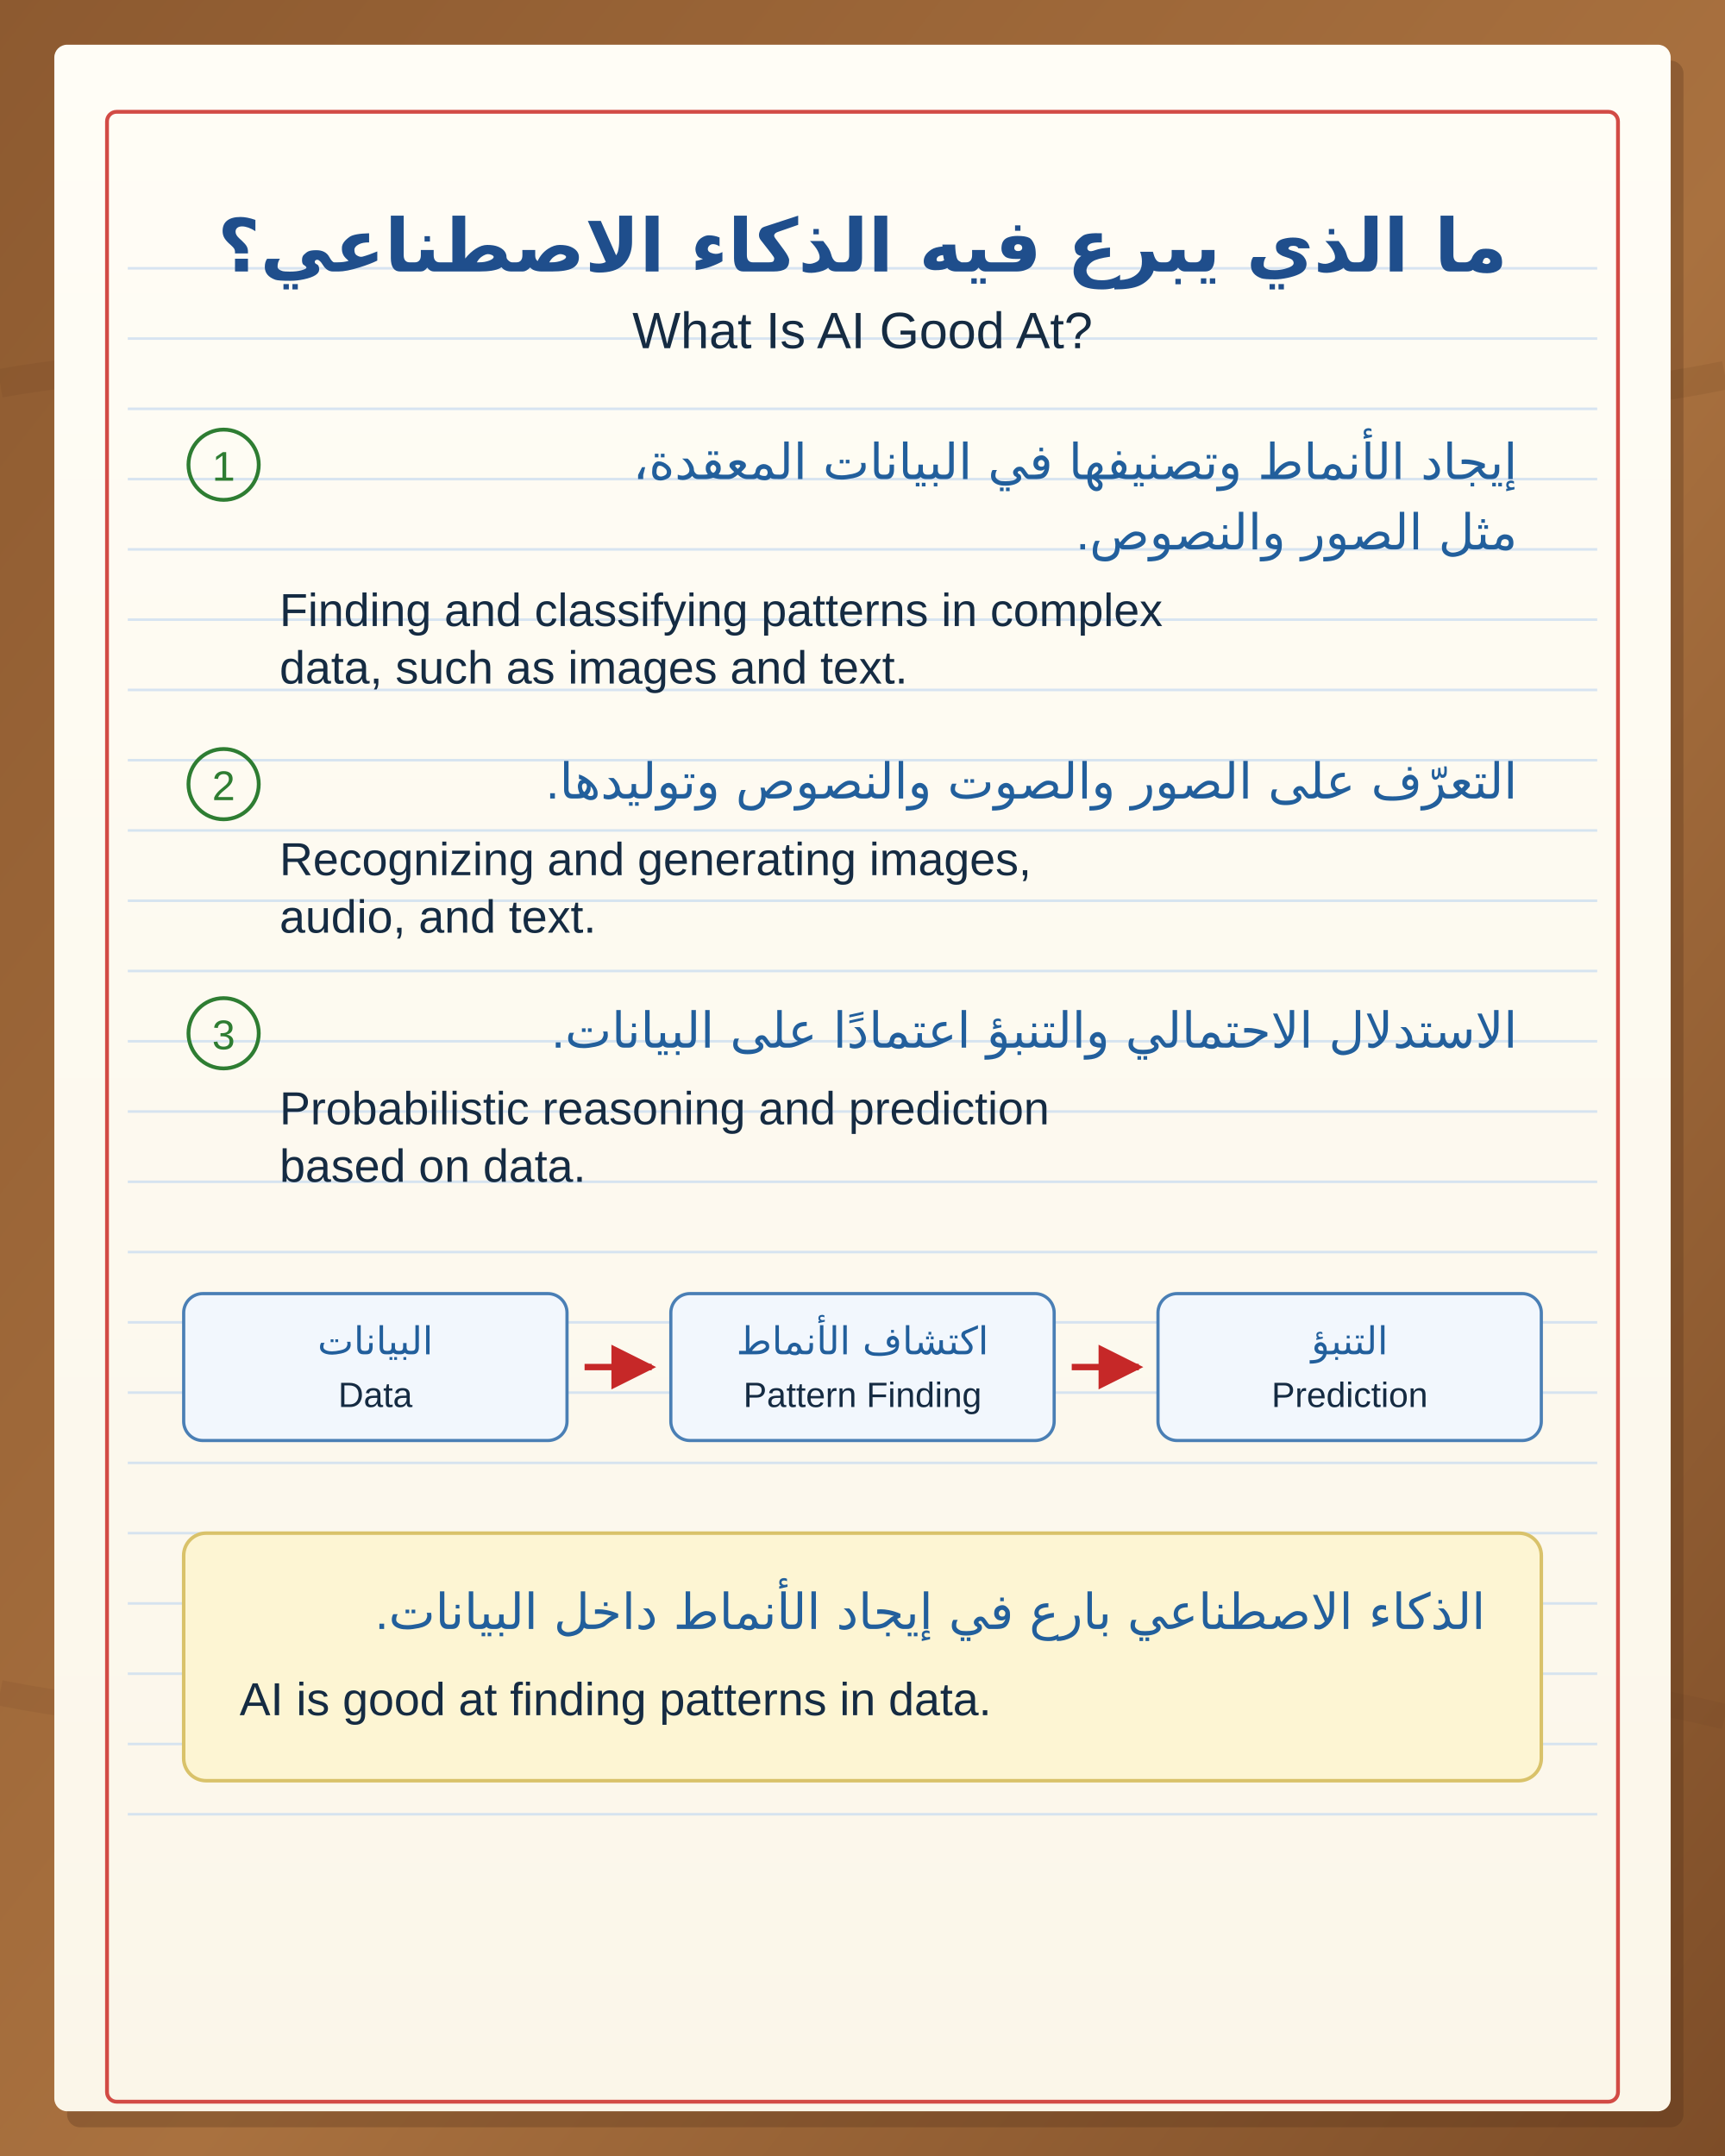
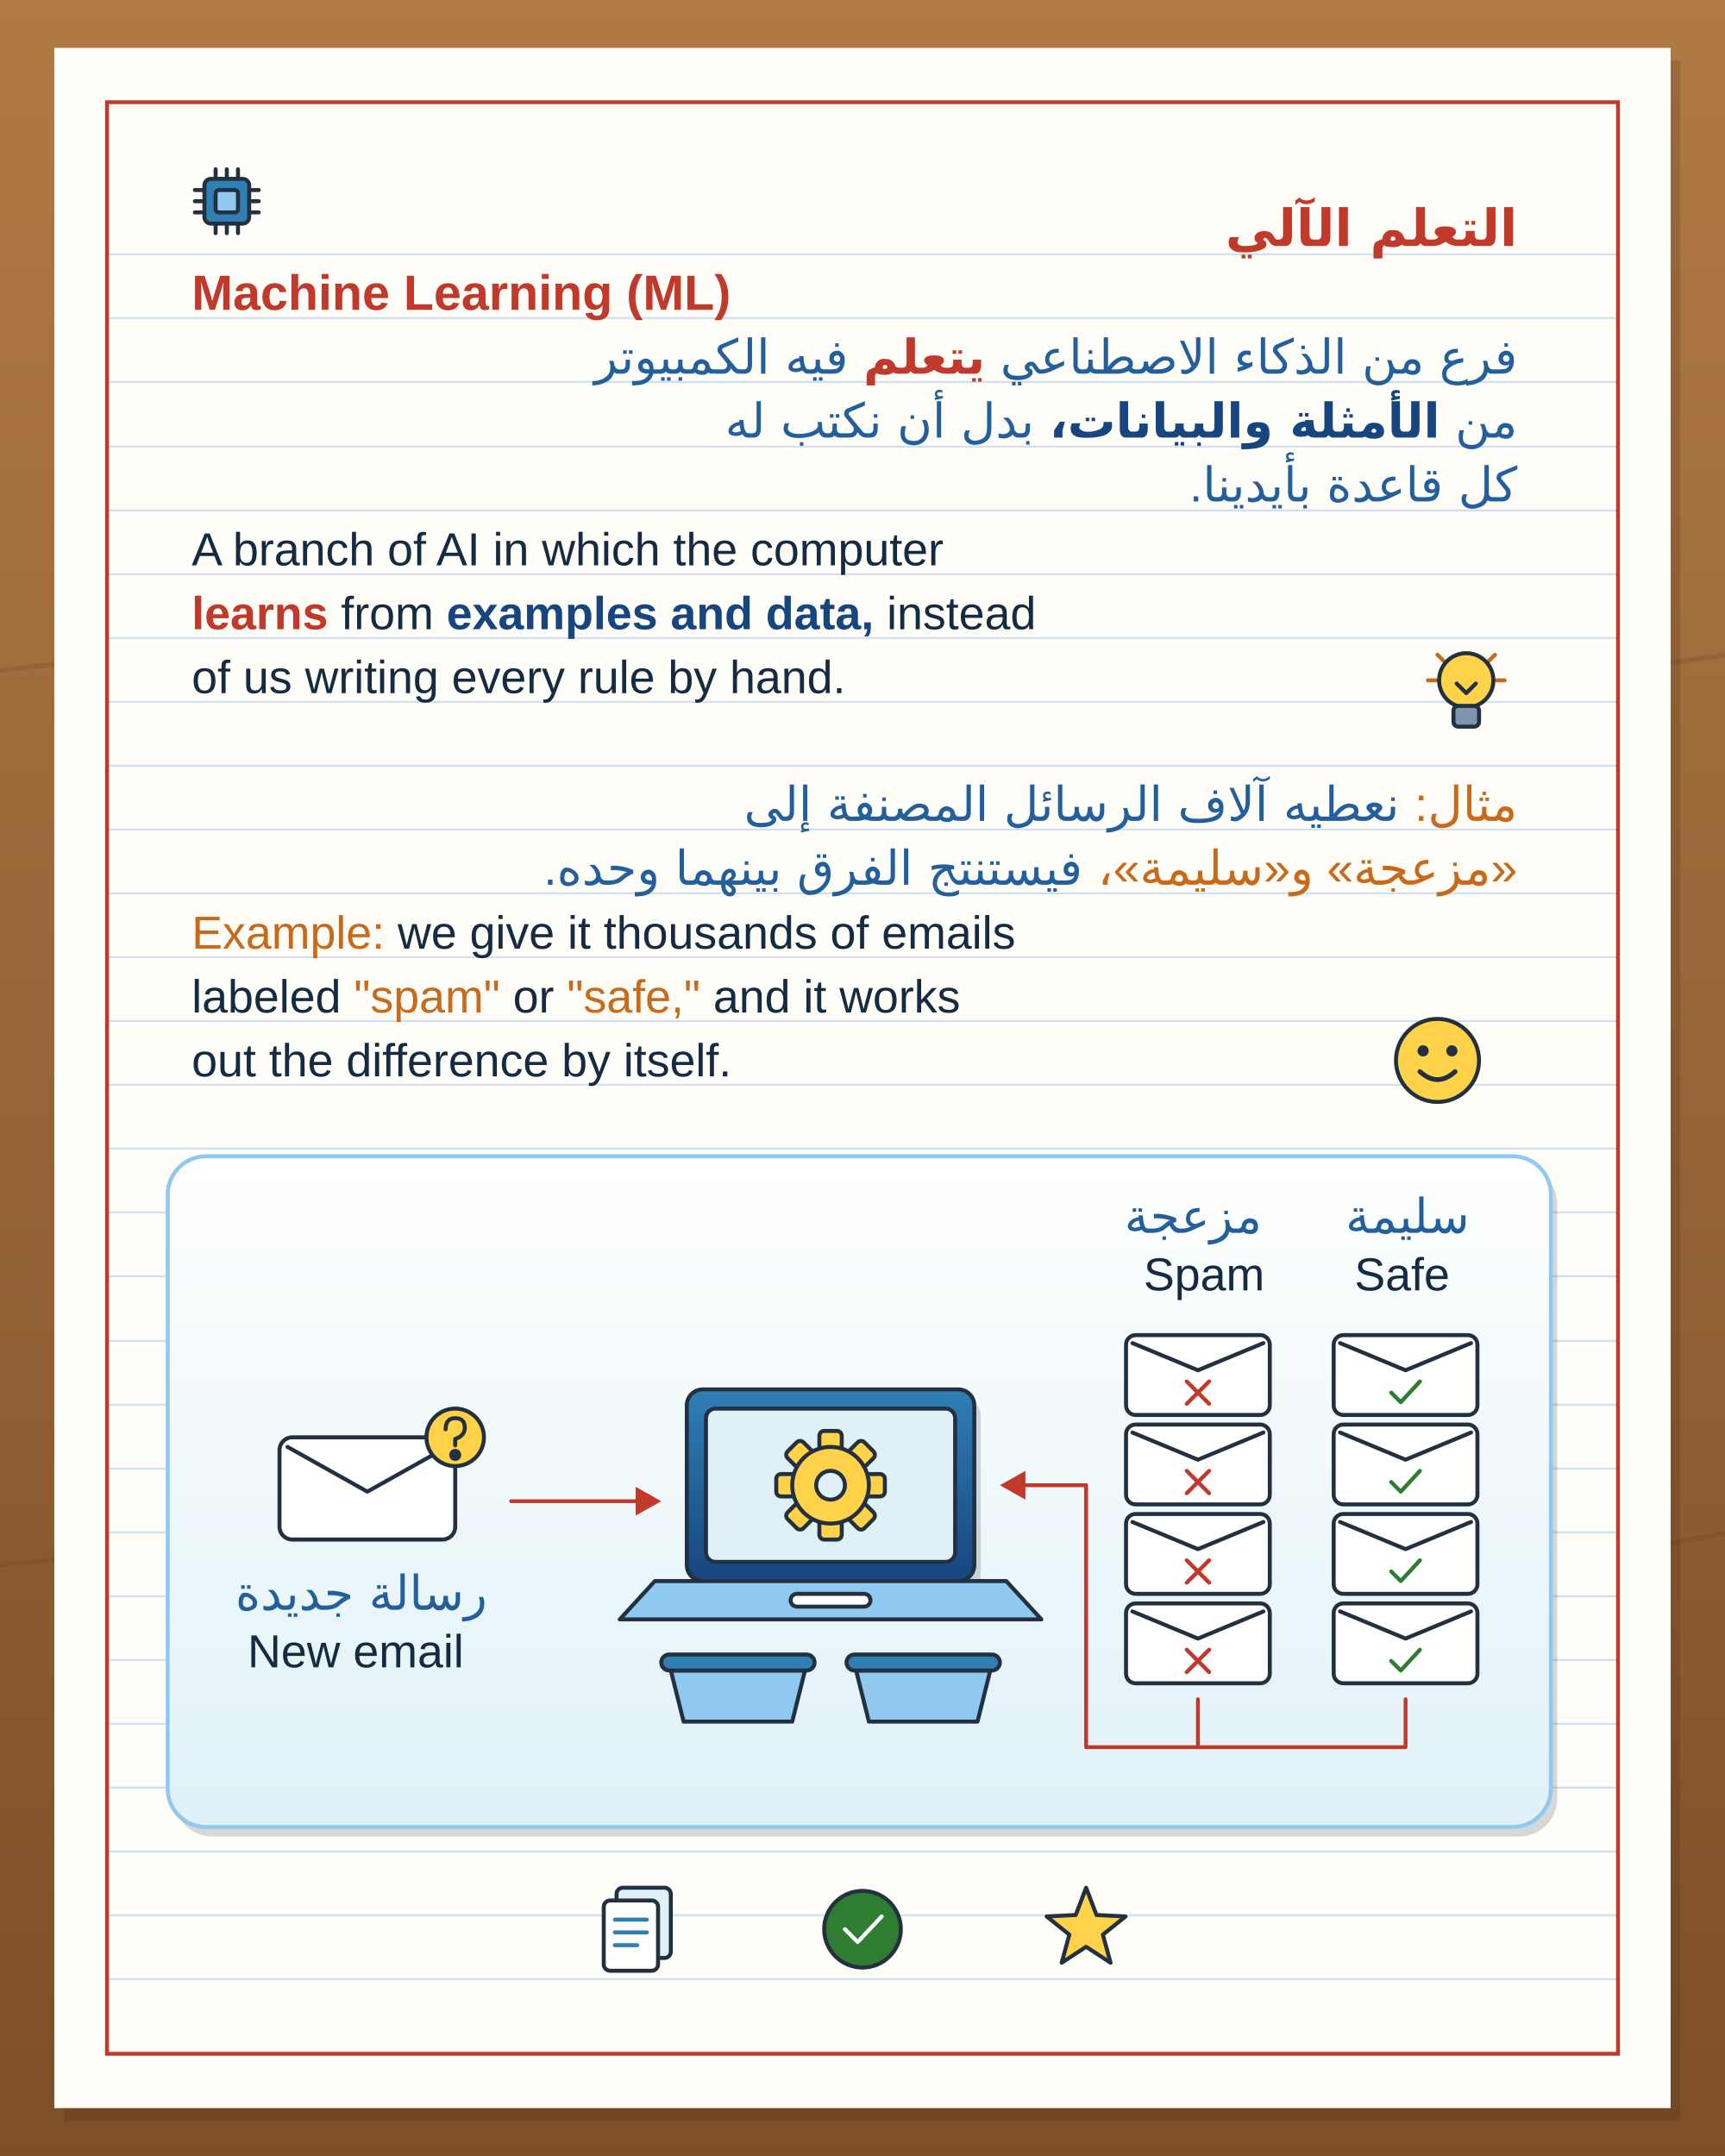
<svg xmlns="http://www.w3.org/2000/svg" width="1080" height="1350" viewBox="0 0 1080 1350" preserveAspectRatio="xMidYMid meet" style="width:100%;height:auto;max-width:1080px;display:block;margin:0 auto;">
  <defs>
-     <linearGradient id="pmgWood" x1="0" y1="0" x2="1" y2="1">
-       <stop offset="0" stop-color="#8d5a30" />
-       <stop offset="0.55" stop-color="#a9713f" />
-       <stop offset="1" stop-color="#7d4d28" />
+     <linearGradient id="pmDesk" x1="0" y1="0" x2="0" y2="1">
+       <stop offset="0" stop-color="#b07a45" />
+       <stop offset="1" stop-color="#7d4f28" />
    </linearGradient>
-     <linearGradient id="pmgPaper" x1="0" y1="0" x2="0" y2="1">
-       <stop offset="0" stop-color="#fffdf6" />
-       <stop offset="1" stop-color="#fbf6e9" />
+     <pattern id="pmRules" x="0" y="120" width="1080" height="40" patternUnits="userSpaceOnUse">
+       <line x1="0" y1="39.5" x2="1080" y2="39.5" stroke="#cfe0f0" stroke-width="1.4" />
+     </pattern>
+   </defs>
+   <rect x="0" y="0" width="1080" height="1350" fill="url(#pmDesk)" />
+   <path d="M0 420 C 300 380, 700 470, 1080 410" fill="none" stroke="#3a2411" stroke-width="3" opacity=".12" />
+   <path d="M0 980 C 350 940, 720 1030, 1080 960" fill="none" stroke="#3a2411" stroke-width="3" opacity=".12" />
+   <rect x="40" y="38" width="1012" height="1290" fill="#3a2411" opacity=".18" />
+   <rect x="34" y="30" width="1012" height="1290" fill="#fffdf7" />
+   <rect x="67" y="120" width="946" height="1152" fill="url(#pmRules)" />
+   <rect x="67" y="64" width="946" height="1222" fill="none" stroke="#c0392b" stroke-width="2.4" />
+   <defs>
+     <linearGradient id="ilBack" x1="0" y1="0" x2="0" y2="1">
+       <stop offset="0" stop-color="#ffffff" />
+       <stop offset="1" stop-color="#dff1f7" />
    </linearGradient>
-     <marker id="pmgArrow" viewBox="0 0 10 10" refX="9" refY="5" markerWidth="7" markerHeight="7" orient="auto-start-reverse">
-       <path d="M0,0 L10,5 L0,10 z" fill="#c62828" />
-     </marker>
+     <linearGradient id="ilScreen" x1="0" y1="0" x2="0" y2="1">
+       <stop offset="0" stop-color="#2f7fb5" />
+       <stop offset="1" stop-color="#17457f" />
+     </linearGradient>
  </defs>
-   <rect x="0" y="0" width="1080" height="1350" fill="url(#pmgWood)" />
-   <path d="M0,240 C280,190 760,300 1080,235" stroke="#6d4222" stroke-width="18" fill="none" opacity=".16" />
-   <path d="M0,1060 C300,1120 780,1000 1080,1075" stroke="#6d4222" stroke-width="16" fill="none" opacity=".14" />
-   <rect x="42" y="38" width="1012" height="1294" rx="8" fill="#4a2c14" opacity=".28" />
-   <rect x="34" y="28" width="1012" height="1294" rx="8" fill="url(#pmgPaper)" />
-   <g stroke="#c9dcf0" stroke-width="1.6" opacity=".75">
-     <line x1="80" y1="168" x2="1000" y2="168" />
-     <line x1="80" y1="212" x2="1000" y2="212" />
-     <line x1="80" y1="256" x2="1000" y2="256" />
-     <line x1="80" y1="300" x2="1000" y2="300" />
-     <line x1="80" y1="344" x2="1000" y2="344" />
-     <line x1="80" y1="388" x2="1000" y2="388" />
-     <line x1="80" y1="432" x2="1000" y2="432" />
-     <line x1="80" y1="476" x2="1000" y2="476" />
-     <line x1="80" y1="520" x2="1000" y2="520" />
-     <line x1="80" y1="564" x2="1000" y2="564" />
-     <line x1="80" y1="608" x2="1000" y2="608" />
-     <line x1="80" y1="652" x2="1000" y2="652" />
-     <line x1="80" y1="696" x2="1000" y2="696" />
-     <line x1="80" y1="740" x2="1000" y2="740" />
-     <line x1="80" y1="784" x2="1000" y2="784" />
-     <line x1="80" y1="828" x2="1000" y2="828" />
-     <line x1="80" y1="872" x2="1000" y2="872" />
-     <line x1="80" y1="916" x2="1000" y2="916" />
-     <line x1="80" y1="960" x2="1000" y2="960" />
-     <line x1="80" y1="1004" x2="1000" y2="1004" />
-     <line x1="80" y1="1048" x2="1000" y2="1048" />
-     <line x1="80" y1="1092" x2="1000" y2="1092" />
-     <line x1="80" y1="1136" x2="1000" y2="1136" />
+   <g stroke-linecap="round" stroke-linejoin="round">
+     <rect x="109" y="730" width="866" height="420" rx="24" fill="#22303f" opacity=".18" />
+     <rect x="105" y="724" width="866" height="420" rx="24" fill="url(#ilBack)" stroke="#8fc9f2" stroke-width="2.5" />
+     <g transform="translate(705 836)" stroke="#22303f" stroke-width="2.5">
+       <rect x="0" y="0" width="90" height="50" rx="6" fill="#ffffff" />
+       <path d="M4 5 L45 22 L86 5" fill="none" />
+       <path d="M38 29 L52 43 M52 29 L38 43" fill="none" stroke="#c0392b" />
+     </g>
+     <g transform="translate(705 892)" stroke="#22303f" stroke-width="2.5">
+       <rect x="0" y="0" width="90" height="50" rx="6" fill="#ffffff" />
+       <path d="M4 5 L45 22 L86 5" fill="none" />
+       <path d="M38 29 L52 43 M52 29 L38 43" fill="none" stroke="#c0392b" />
+     </g>
+     <g transform="translate(705 948)" stroke="#22303f" stroke-width="2.5">
+       <rect x="0" y="0" width="90" height="50" rx="6" fill="#ffffff" />
+       <path d="M4 5 L45 22 L86 5" fill="none" />
+       <path d="M38 29 L52 43 M52 29 L38 43" fill="none" stroke="#c0392b" />
+     </g>
+     <g transform="translate(705 1004)" stroke="#22303f" stroke-width="2.5">
+       <rect x="0" y="0" width="90" height="50" rx="6" fill="#ffffff" />
+       <path d="M4 5 L45 22 L86 5" fill="none" />
+       <path d="M38 29 L52 43 M52 29 L38 43" fill="none" stroke="#c0392b" />
+     </g>
+     <g transform="translate(835 836)" stroke="#22303f" stroke-width="2.5">
+       <rect x="0" y="0" width="90" height="50" rx="6" fill="#ffffff" />
+       <path d="M4 5 L45 22 L86 5" fill="none" />
+       <path d="M36 36 L42 42 L54 29" fill="none" stroke="#2e7d32" />
+     </g>
+     <g transform="translate(835 892)" stroke="#22303f" stroke-width="2.5">
+       <rect x="0" y="0" width="90" height="50" rx="6" fill="#ffffff" />
+       <path d="M4 5 L45 22 L86 5" fill="none" />
+       <path d="M36 36 L42 42 L54 29" fill="none" stroke="#2e7d32" />
+     </g>
+     <g transform="translate(835 948)" stroke="#22303f" stroke-width="2.5">
+       <rect x="0" y="0" width="90" height="50" rx="6" fill="#ffffff" />
+       <path d="M4 5 L45 22 L86 5" fill="none" />
+       <path d="M36 36 L42 42 L54 29" fill="none" stroke="#2e7d32" />
+     </g>
+     <g transform="translate(835 1004)" stroke="#22303f" stroke-width="2.5">
+       <rect x="0" y="0" width="90" height="50" rx="6" fill="#ffffff" />
+       <path d="M4 5 L45 22 L86 5" fill="none" />
+       <path d="M36 36 L42 42 L54 29" fill="none" stroke="#2e7d32" />
+     </g>
+     <path d="M750 1064 V1094 M880 1064 V1094 H680 V930 H642" fill="none" stroke="#c0392b" stroke-width="2.4" stroke-linecap="round" stroke-linejoin="round" />
+     <polygon points="626,930 642,921 642,939" fill="#c0392b" />
+     <rect x="434" y="876" width="180" height="120" rx="10" fill="#22303f" opacity=".18" />
+     <rect x="430" y="870" width="180" height="120" rx="10" fill="url(#ilScreen)" stroke="#22303f" stroke-width="2.5" />
+     <rect x="442" y="882" width="156" height="96" rx="6" fill="#dff1f7" stroke="#22303f" stroke-width="2.5" />
+     <polygon points="410,990 630,990 652,1014 388,1014" fill="#8fc9f2" stroke="#22303f" stroke-width="2.5" />
+     <rect x="495" y="998" width="50" height="8" rx="4" fill="#ffffff" stroke="#22303f" stroke-width="2.5" />
+     <g transform="translate(520 930)" stroke="#22303f" stroke-width="2.5">
+       <rect x="-7" y="-34" width="14" height="14" rx="3" fill="#ffd24a" />
+       <rect x="-7" y="20" width="14" height="14" rx="3" fill="#ffd24a" />
+       <rect x="-34" y="-7" width="14" height="14" rx="3" fill="#ffd24a" />
+       <rect x="20" y="-7" width="14" height="14" rx="3" fill="#ffd24a" />
+       <g transform="rotate(45)">
+         <rect x="-7" y="-34" width="14" height="14" rx="3" fill="#ffd24a" />
+         <rect x="-7" y="20" width="14" height="14" rx="3" fill="#ffd24a" />
+         <rect x="-34" y="-7" width="14" height="14" rx="3" fill="#ffd24a" />
+         <rect x="20" y="-7" width="14" height="14" rx="3" fill="#ffd24a" />
+       </g>
+       <circle cx="0" cy="0" r="24" fill="#ffd24a" />
+       <circle cx="0" cy="0" r="9" fill="#dff1f7" />
+     </g>
+     <g stroke="#22303f" stroke-width="2.5">
+       <polygon points="420,1046 504,1046 496,1078 428,1078" fill="#8fc9f2" />
+       <rect x="414" y="1036" width="96" height="10" rx="5" fill="#2f7fb5" />
+       <polygon points="536,1046 620,1046 612,1078 544,1078" fill="#8fc9f2" />
+       <rect x="530" y="1036" width="96" height="10" rx="5" fill="#2f7fb5" />
+     </g>
+     <g transform="translate(175 900)" stroke="#22303f" stroke-width="2.5">
+       <rect x="0" y="0" width="110" height="64" rx="8" fill="#ffffff" />
+       <path d="M5 6 L55 34 L105 6" fill="none" />
+       <circle cx="110" cy="0" r="18" fill="#ffd24a" />
+       <path d="M104 -5 Q104 -12 110 -12 Q116 -12 116 -6 Q116 -1 110 1 V5" fill="none" />
+       <circle cx="110" cy="11" r="2.5" fill="#22303f" />
+     </g>
+     <line x1="320" y1="940" x2="398" y2="940" stroke="#c0392b" stroke-width="2.4" stroke-linecap="round" />
+     <polygon points="414,940 398,931 398,949" fill="#c0392b" />
  </g>
-   <rect x="67" y="70" width="946" height="1246" rx="6" fill="none" stroke="#d24b45" stroke-width="2.4" />
-   <rect x="115" y="810" width="240" height="92" rx="12" fill="#f2f7fd" stroke="#4a7fb5" stroke-width="2" />
-   <rect x="420" y="810" width="240" height="92" rx="12" fill="#f2f7fd" stroke="#4a7fb5" stroke-width="2" />
-   <rect x="725" y="810" width="240" height="92" rx="12" fill="#f2f7fd" stroke="#4a7fb5" stroke-width="2" />
-   <line x1="366" y1="856" x2="408" y2="856" stroke="#c62828" stroke-width="4" marker-end="url(#pmgArrow)" />
-   <line x1="671" y1="856" x2="713" y2="856" stroke="#c62828" stroke-width="4" marker-end="url(#pmgArrow)" />
-   <rect x="115" y="960" width="850" height="155" rx="14" fill="#fdf5d3" stroke="#d9c26a" stroke-width="2.2" />
-   <text x="540" y="170" direction="rtl" unicode-bidi="plaintext" text-anchor="middle" font-family="Tahoma, Arial, Segoe UI, sans-serif" font-size="46" font-weight="bold" fill="#1f4e8c">ما الذي يبرع فيه الذكاء الاصطناعي؟</text>
-   <text x="540" y="218" direction="ltr" unicode-bidi="plaintext" text-anchor="middle" font-family="Segoe Print, Comic Sans MS, Arial, sans-serif" font-size="32" fill="#152b42">What Is AI Good At?</text>
-   <circle cx="140" cy="291" r="22" fill="none" stroke="#2e7d32" stroke-width="2.4" />
-   <text x="140" y="301" direction="ltr" unicode-bidi="plaintext" text-anchor="middle" font-family="Segoe Print, Comic Sans MS, Arial, sans-serif" font-size="26" fill="#2e7d32">1</text>
-   <text x="950" y="300" direction="rtl" unicode-bidi="plaintext" text-anchor="start" font-family="Tahoma, Arial, Segoe UI, sans-serif" font-size="31" fill="#225f9c">
-     <tspan x="950" dy="0">إيجاد الأنماط وتصنيفها في البيانات المعقدة،</tspan>
-     <tspan x="950" dy="44">مثل الصور والنصوص.</tspan>
+   <g transform="translate(120 104)" stroke="#22303f" stroke-width="2.5" stroke-linecap="round" stroke-linejoin="round">
+     <path d="M15 8 V2 M22 8 V2 M29 8 V2 M15 36 V42 M22 36 V42 M29 36 V42 M8 15 H2 M8 22 H2 M8 29 H2 M36 15 H42 M36 22 H42 M36 29 H42" fill="none" />
+     <rect x="8" y="8" width="28" height="28" rx="4" fill="#2f7fb5" />
+     <rect x="15" y="15" width="14" height="14" rx="2" fill="#8fc9f2" />
+   </g>
+   <g transform="translate(890 404)" stroke="#22303f" stroke-width="2.5" stroke-linecap="round" stroke-linejoin="round">
+     <path d="M4 22 H9 M47 22 H52 M10 6 L14 10 M46 6 L42 10" fill="none" stroke="#c96a1b" />
+     <circle cx="28" cy="22" r="17" fill="#ffd24a" />
+     <path d="M22 24 L28 30 L34 24" fill="none" />
+     <rect x="20" y="38" width="16" height="13" rx="3" fill="#7f95ab" />
+   </g>
+   <g transform="translate(900 664)">
+     <circle cx="0" cy="0" r="26" fill="#ffd24a" stroke="#22303f" stroke-width="2.5" />
+     <circle cx="-9" cy="-6" r="3.5" fill="#22303f" />
+     <circle cx="9" cy="-6" r="3.5" fill="#22303f" />
+     <path d="M -11 7 Q 0 17 11 7" fill="none" stroke="#22303f" stroke-width="3" stroke-linecap="round" />
+   </g>
+   <g transform="translate(372 1180)" stroke="#22303f" stroke-width="2.5" stroke-linecap="round" stroke-linejoin="round">
+     <rect x="14" y="2" width="34" height="44" rx="4" fill="#dff1f7" />
+     <rect x="6" y="10" width="34" height="44" rx="4" fill="#ffffff" />
+     <path d="M13 22 H33 M13 30 H33 M13 38 H27" fill="none" stroke="#2f7fb5" />
+   </g>
+   <g transform="translate(512 1180)" stroke="#22303f" stroke-width="2.5" stroke-linecap="round" stroke-linejoin="round">
+     <circle cx="28" cy="28" r="24" fill="#2e7d32" />
+     <path d="M17 28 L25 36 L40 20" fill="none" stroke="#ffffff" />
+   </g>
+   <g transform="translate(652 1180)" stroke="#22303f" stroke-width="2.5" stroke-linecap="round" stroke-linejoin="round">
+     <polygon points="28,2 34.5,19.1 52.7,20 38.5,31.4 43.3,49 28,39 12.7,49 17.5,31.4 3.3,20 21.5,19.1" fill="#ffd24a" />
+   </g>
+   <text x="950" y="154" direction="rtl" unicode-bidi="plaintext" text-anchor="start" font-family="Tahoma, Arial, Segoe UI, sans-serif" font-size="32" font-weight="bold" fill="#c0392b">
+     <tspan x="950" dy="0">التعلم الآلي</tspan>
  </text>
-   <text x="175" y="392" direction="ltr" unicode-bidi="plaintext" text-anchor="start" font-family="Segoe Print, Comic Sans MS, Arial, sans-serif" font-size="29" fill="#152b42">
-     <tspan x="175" dy="0">Finding and classifying patterns in complex</tspan>
-     <tspan x="175" dy="36">data, such as images and text.</tspan>
+   <text x="120" y="194" direction="ltr" unicode-bidi="plaintext" text-anchor="start" font-family="Segoe Print, Comic Sans MS, Arial, sans-serif" font-size="31" font-weight="bold" fill="#c0392b">
+     <tspan x="120" dy="0">Machine Learning (ML)</tspan>
  </text>
-   <circle cx="140" cy="491" r="22" fill="none" stroke="#2e7d32" stroke-width="2.4" />
-   <text x="140" y="501" direction="ltr" unicode-bidi="plaintext" text-anchor="middle" font-family="Segoe Print, Comic Sans MS, Arial, sans-serif" font-size="26" fill="#2e7d32">2</text>
-   <text x="950" y="500" direction="rtl" unicode-bidi="plaintext" text-anchor="start" font-family="Tahoma, Arial, Segoe UI, sans-serif" font-size="31" fill="#225f9c">
-     <tspan x="950" dy="0">التعرّف على الصور والصوت والنصوص وتوليدها.</tspan>
+   <text x="950" y="234" direction="rtl" unicode-bidi="plaintext" text-anchor="start" font-family="Tahoma, Arial, Segoe UI, sans-serif" font-size="30" fill="#225f9c">
+     <tspan x="950" dy="0">فرع من الذكاء الاصطناعي <tspan font-weight="bold" fill="#c0392b">يتعلم</tspan> فيه الكمبيوتر</tspan>
+     <tspan x="950" dy="40">من <tspan font-weight="bold" fill="#17457f">الأمثلة والبيانات،</tspan> بدل أن نكتب له</tspan>
+     <tspan x="950" dy="40">كل قاعدة بأيدينا.</tspan>
  </text>
-   <text x="175" y="548" direction="ltr" unicode-bidi="plaintext" text-anchor="start" font-family="Segoe Print, Comic Sans MS, Arial, sans-serif" font-size="29" fill="#152b42">
-     <tspan x="175" dy="0">Recognizing and generating images,</tspan>
-     <tspan x="175" dy="36">audio, and text.</tspan>
+   <text x="120" y="354" direction="ltr" unicode-bidi="plaintext" text-anchor="start" font-family="Segoe Print, Comic Sans MS, Arial, sans-serif" font-size="29" fill="#152b42">
+     <tspan x="120" dy="0">A branch of AI in which the computer</tspan>
+     <tspan x="120" dy="40">
+       <tspan font-weight="bold" fill="#c0392b">learns</tspan> from <tspan font-weight="bold" fill="#17457f">examples and data,</tspan> instead</tspan>
+     <tspan x="120" dy="40">of us writing every rule by hand.</tspan>
  </text>
-   <circle cx="140" cy="647" r="22" fill="none" stroke="#2e7d32" stroke-width="2.4" />
-   <text x="140" y="657" direction="ltr" unicode-bidi="plaintext" text-anchor="middle" font-family="Segoe Print, Comic Sans MS, Arial, sans-serif" font-size="26" fill="#2e7d32">3</text>
-   <text x="950" y="656" direction="rtl" unicode-bidi="plaintext" text-anchor="start" font-family="Tahoma, Arial, Segoe UI, sans-serif" font-size="31" fill="#225f9c">
-     <tspan x="950" dy="0">الاستدلال الاحتمالي والتنبؤ اعتمادًا على البيانات.</tspan>
+   <text x="950" y="514" direction="rtl" unicode-bidi="plaintext" text-anchor="start" font-family="Tahoma, Arial, Segoe UI, sans-serif" font-size="30" fill="#225f9c">
+     <tspan x="950" dy="0">
+       <tspan fill="#c96a1b">مثال:</tspan> نعطيه آلاف الرسائل المصنفة إلى</tspan>
+     <tspan x="950" dy="40">
+       <tspan fill="#c96a1b">«مزعجة»</tspan>
+       <tspan fill="#c96a1b">و«سليمة»،</tspan> فيستنتج الفرق بينهما وحده.</tspan>
  </text>
-   <text x="175" y="704" direction="ltr" unicode-bidi="plaintext" text-anchor="start" font-family="Segoe Print, Comic Sans MS, Arial, sans-serif" font-size="29" fill="#152b42">
-     <tspan x="175" dy="0">Probabilistic reasoning and prediction</tspan>
-     <tspan x="175" dy="36">based on data.</tspan>
+   <text x="120" y="594" direction="ltr" unicode-bidi="plaintext" text-anchor="start" font-family="Segoe Print, Comic Sans MS, Arial, sans-serif" font-size="29" fill="#152b42">
+     <tspan x="120" dy="0">
+       <tspan fill="#c96a1b">Example:</tspan> we give it thousands of emails</tspan>
+     <tspan x="120" dy="40">labeled <tspan fill="#c96a1b">"spam"</tspan> or <tspan fill="#c96a1b">"safe,"</tspan> and it works</tspan>
+     <tspan x="120" dy="40">out the difference by itself.</tspan>
  </text>
-   <text x="235" y="848" direction="rtl" unicode-bidi="plaintext" text-anchor="middle" font-family="Tahoma, Arial, Segoe UI, sans-serif" font-size="24" fill="#225f9c">البيانات</text>
-   <text x="235" y="881" direction="ltr" unicode-bidi="plaintext" text-anchor="middle" font-family="Segoe Print, Comic Sans MS, Arial, sans-serif" font-size="22" fill="#152b42">Data</text>
-   <text x="540" y="848" direction="rtl" unicode-bidi="plaintext" text-anchor="middle" font-family="Tahoma, Arial, Segoe UI, sans-serif" font-size="24" fill="#225f9c">اكتشاف الأنماط</text>
-   <text x="540" y="881" direction="ltr" unicode-bidi="plaintext" text-anchor="middle" font-family="Segoe Print, Comic Sans MS, Arial, sans-serif" font-size="22" fill="#152b42">Pattern Finding</text>
-   <text x="845" y="848" direction="rtl" unicode-bidi="plaintext" text-anchor="middle" font-family="Tahoma, Arial, Segoe UI, sans-serif" font-size="24" fill="#225f9c">التنبؤ</text>
-   <text x="845" y="881" direction="ltr" unicode-bidi="plaintext" text-anchor="middle" font-family="Segoe Print, Comic Sans MS, Arial, sans-serif" font-size="22" fill="#152b42">Prediction</text>
-   <text x="930" y="1020" direction="rtl" unicode-bidi="plaintext" text-anchor="start" font-family="Tahoma, Arial, Segoe UI, sans-serif" font-size="31" fill="#225f9c">
-     <tspan x="930" dy="0">الذكاء الاصطناعي بارع في إيجاد الأنماط داخل البيانات.</tspan>
+   <text x="790" y="772" direction="rtl" unicode-bidi="plaintext" text-anchor="start" font-family="Tahoma, Arial, Segoe UI, sans-serif" font-size="30" fill="#225f9c">
+     <tspan x="790" dy="0">مزعجة</tspan>
  </text>
-   <text x="150" y="1074" direction="ltr" unicode-bidi="plaintext" text-anchor="start" font-family="Segoe Print, Comic Sans MS, Arial, sans-serif" font-size="29" fill="#152b42">
-     <tspan x="150" dy="0">AI is good at finding patterns in data.</tspan>
+   <text x="716" y="808" direction="ltr" unicode-bidi="plaintext" text-anchor="start" font-family="Segoe Print, Comic Sans MS, Arial, sans-serif" font-size="29" fill="#152b42">
+     <tspan x="716" dy="0">Spam</tspan>
+   </text>
+   <text x="920" y="772" direction="rtl" unicode-bidi="plaintext" text-anchor="start" font-family="Tahoma, Arial, Segoe UI, sans-serif" font-size="30" fill="#225f9c">
+     <tspan x="920" dy="0">سليمة</tspan>
+   </text>
+   <text x="848" y="808" direction="ltr" unicode-bidi="plaintext" text-anchor="start" font-family="Segoe Print, Comic Sans MS, Arial, sans-serif" font-size="29" fill="#152b42">
+     <tspan x="848" dy="0">Safe</tspan>
+   </text>
+   <text x="305" y="1008" direction="rtl" unicode-bidi="plaintext" text-anchor="start" font-family="Tahoma, Arial, Segoe UI, sans-serif" font-size="30" fill="#225f9c">
+     <tspan x="305" dy="0">رسالة جديدة</tspan>
+   </text>
+   <text x="155" y="1044" direction="ltr" unicode-bidi="plaintext" text-anchor="start" font-family="Segoe Print, Comic Sans MS, Arial, sans-serif" font-size="29" fill="#152b42">
+     <tspan x="155" dy="0">New email</tspan>
  </text>
</svg>
